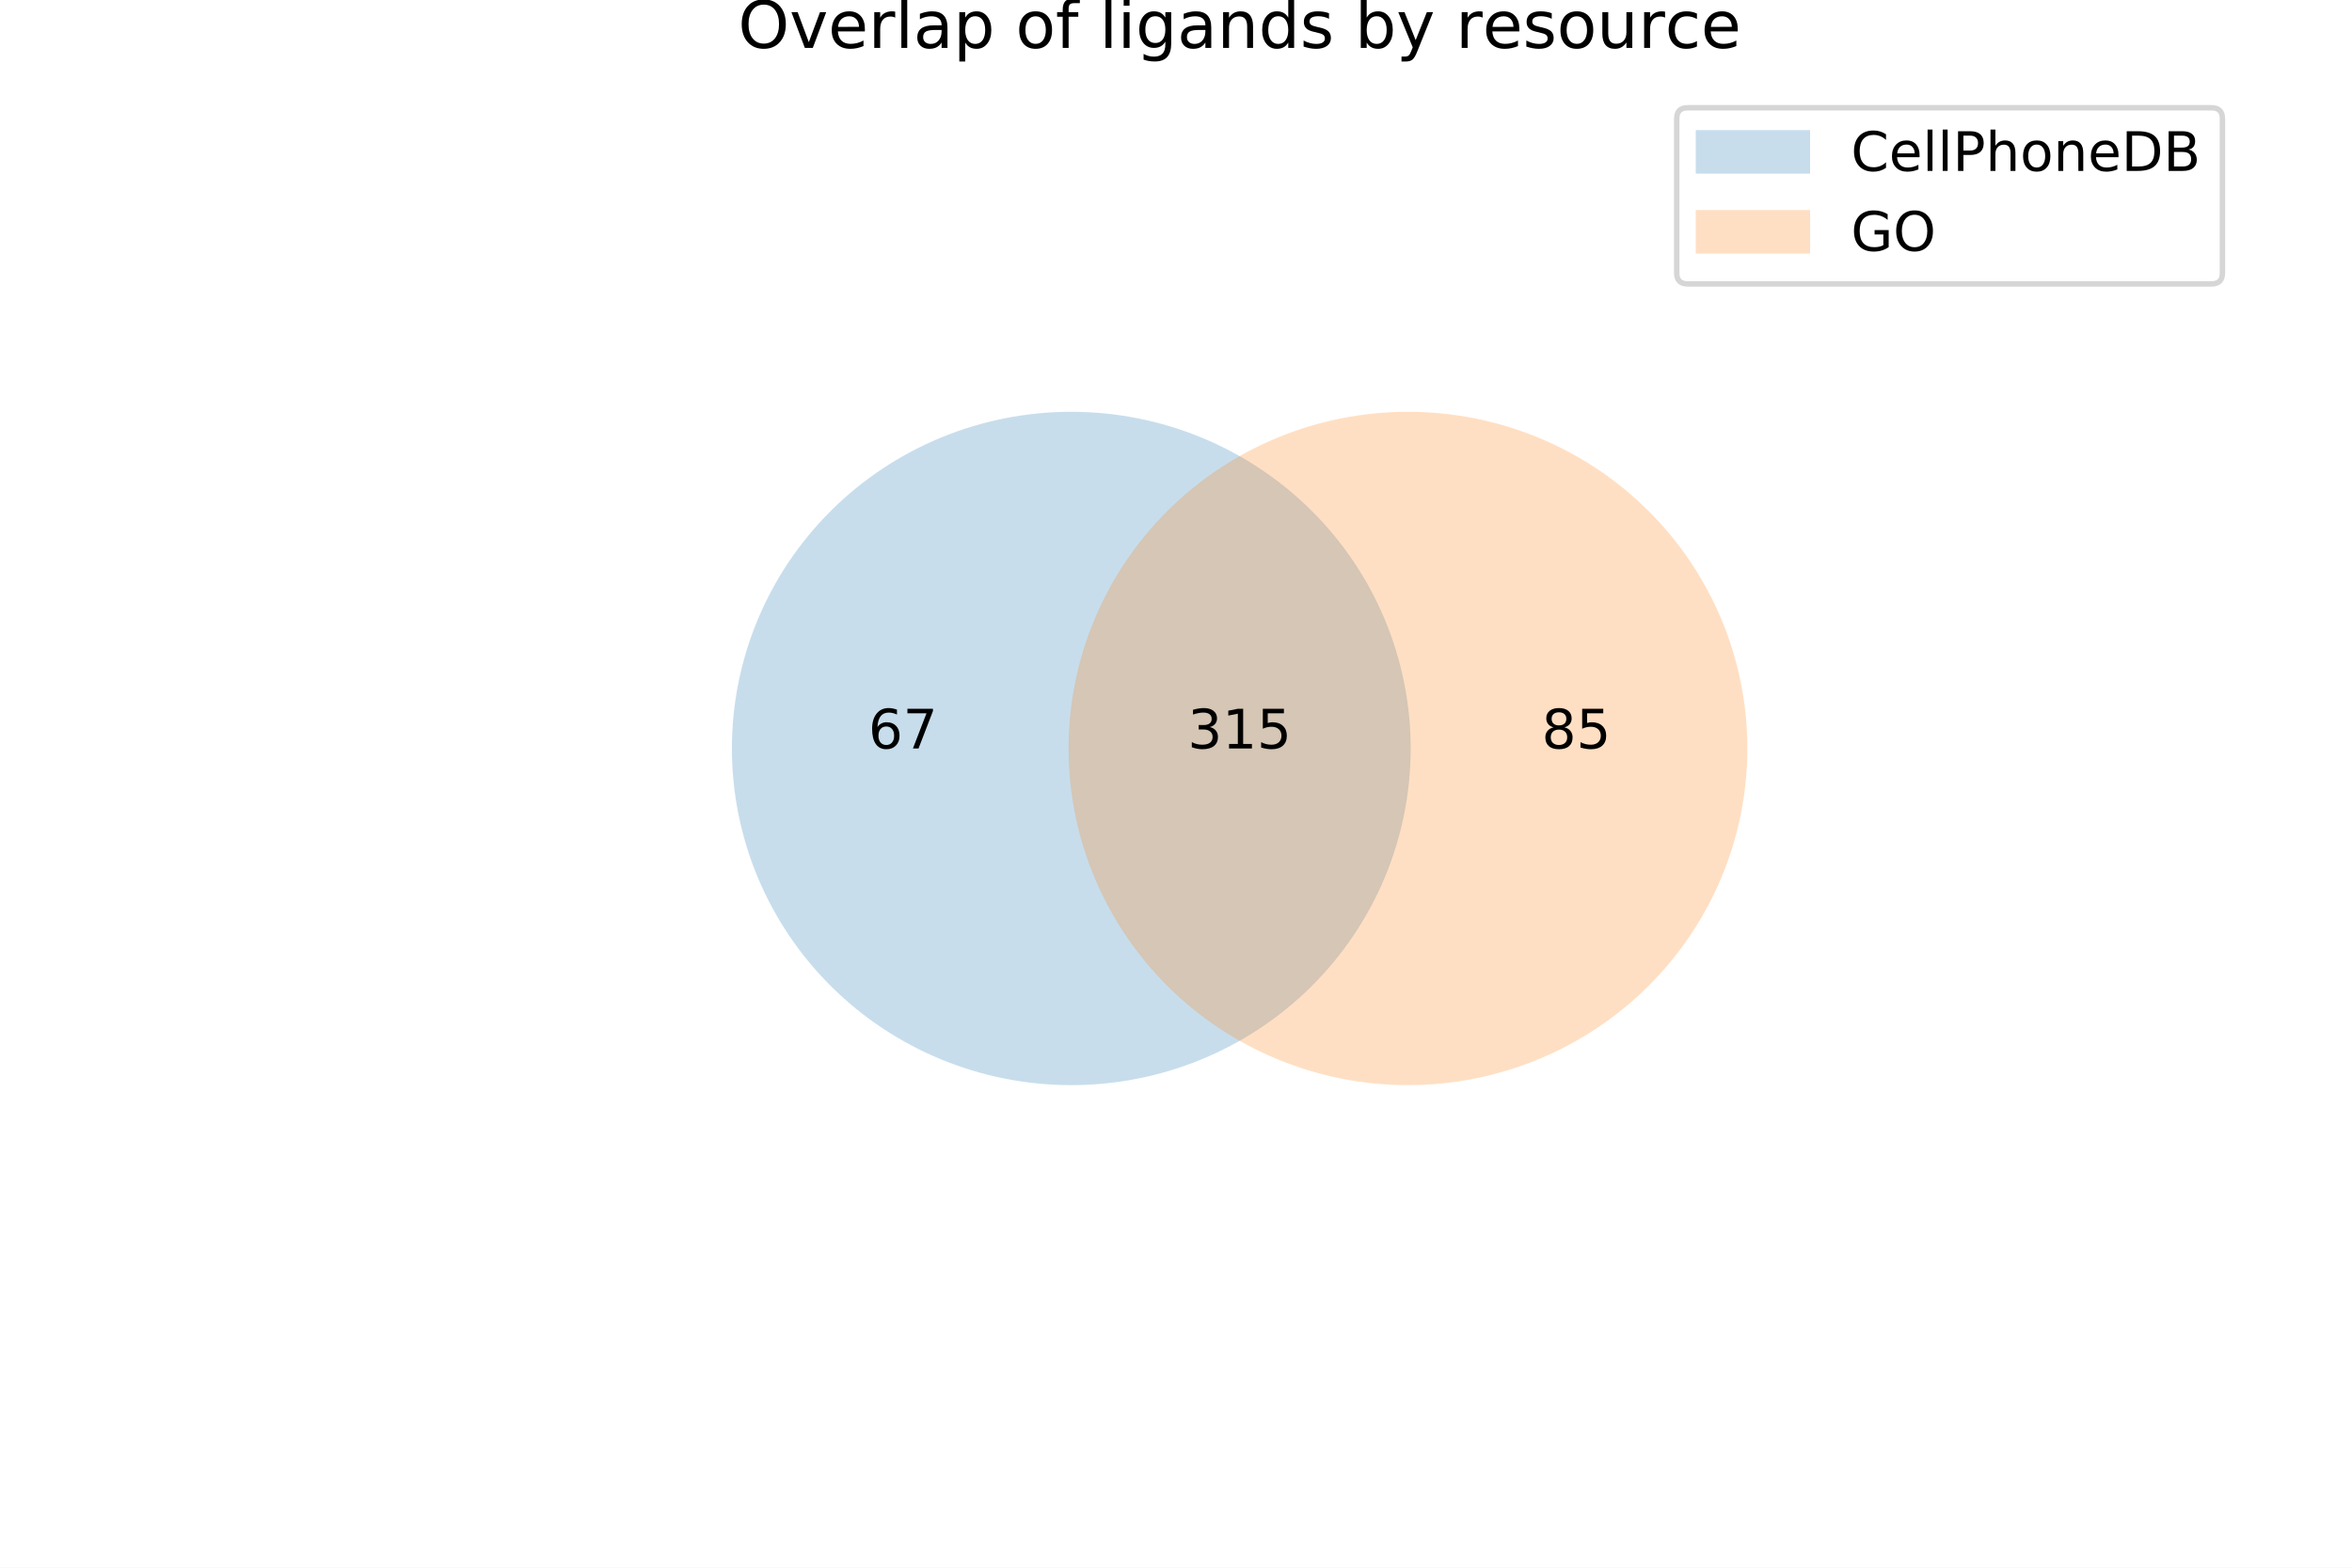
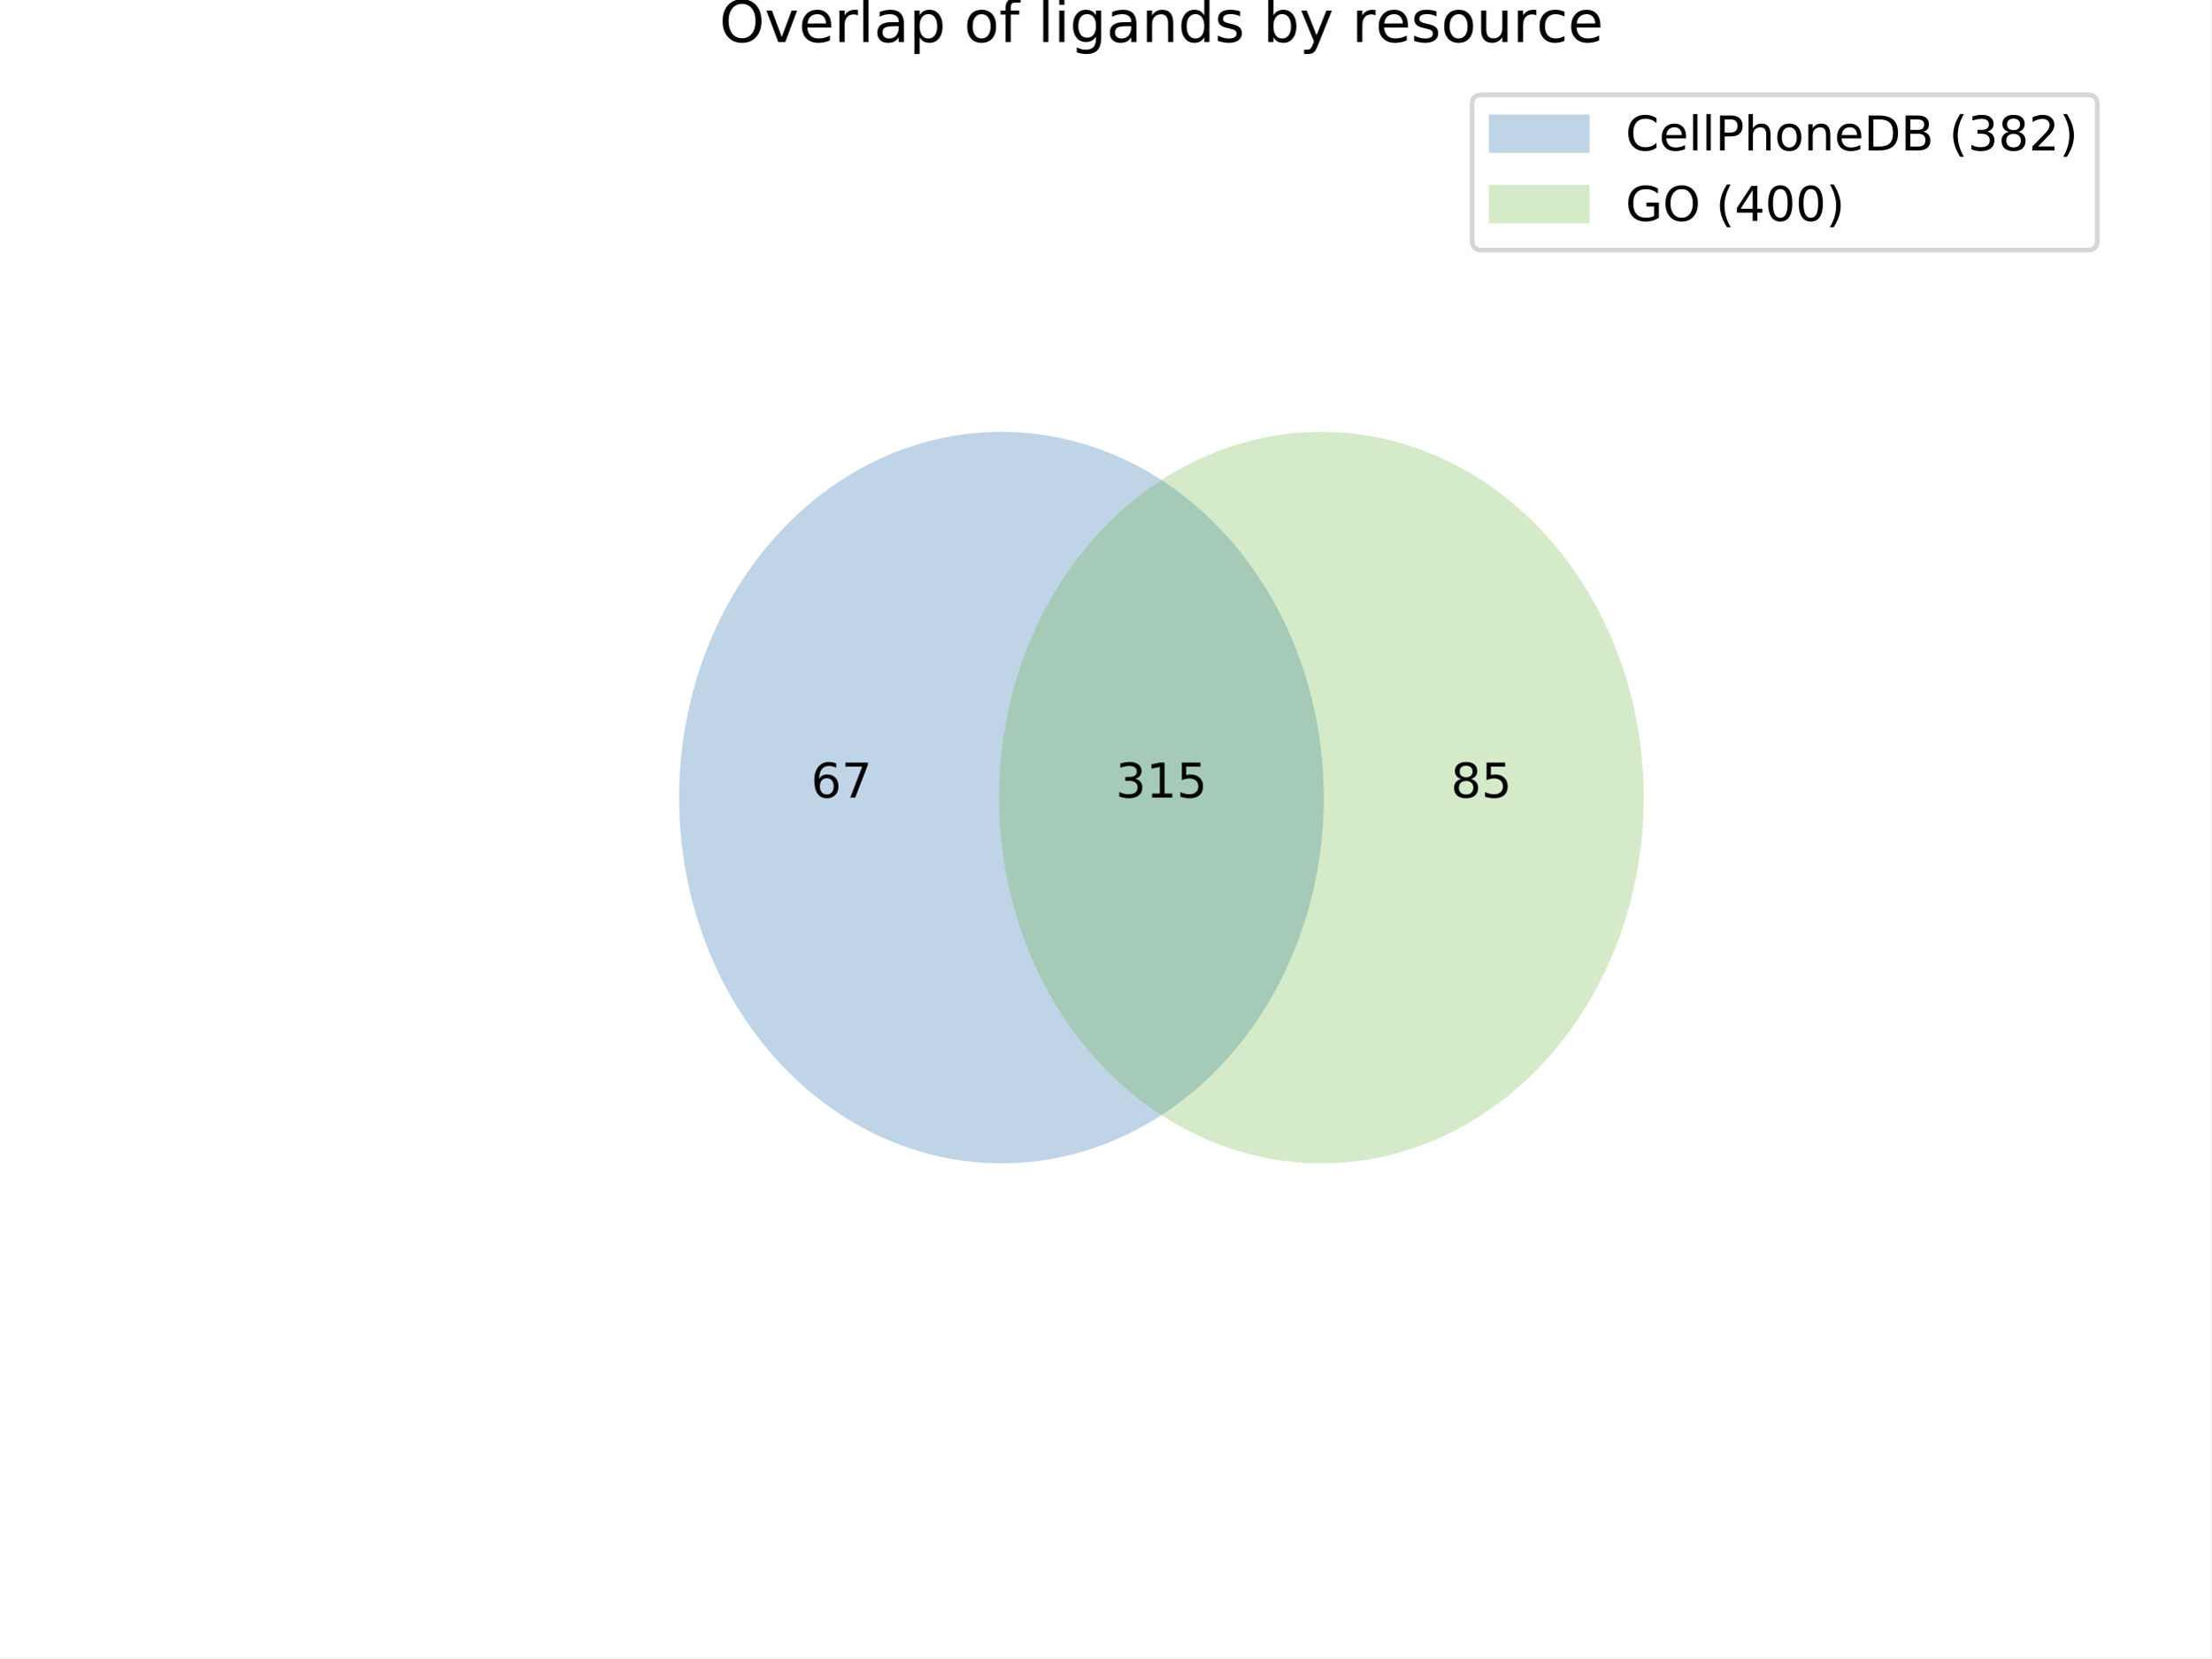
- <svg xmlns="http://www.w3.org/2000/svg" xmlns:xlink="http://www.w3.org/1999/xlink" height="288pt" version="1.1" viewBox="0 0 432 288" width="432pt">
+ <svg xmlns="http://www.w3.org/2000/svg" xmlns:xlink="http://www.w3.org/1999/xlink" height="345.6pt" version="1.1" viewBox="0 0 460.8 345.6" width="460.8pt">
  <defs>
    <style type="text/css">
*{stroke-linecap:butt;stroke-linejoin:round;}
  </style>
  </defs>
  <g id="figure_1">
    <g id="patch_1">
-       <path d="M 0 288  L 432 288  L 432 0  L 0 0  z " style="fill:#ffffff;" />
+       <path d="M 0 345.6  L 460.8 345.6  L 460.8 0  L 0 0  z " style="fill:#ffffff;" />
    </g>
    <g id="axes_1">
      <g id="patch_2">
-         <path clip-path="url(#p2af332fa64)" d="M 196.769 198.85  C 213.168 198.85 228.898 192.386 240.494 180.881  C 252.091 169.376 258.606 153.77 258.606 137.5  C 258.606 121.23 252.091 105.624 240.494 94.119  C 228.898 82.614 213.168 76.15 196.769 76.15  C 180.369 76.15 164.639 82.614 153.043 94.119  C 141.447 105.624 134.931 121.23 134.931 137.5  C 134.931 153.77 141.447 169.376 153.043 180.881  C 164.639 192.386 180.369 198.85 196.769 198.85  z " style="fill:#1f77b4;opacity:0.25;stroke:#1f77b4;stroke-linejoin:miter;" />
+         <path clip-path="url(#pdf058a17a3)" d="M 208.706 241.98  C 226.389 241.98 243.351 234 255.855 219.796  C 268.359 205.593 275.384 186.326 275.384 166.24  C 275.384 146.154 268.359 126.887 255.855 112.684  C 243.351 98.48 226.389 90.5 208.706 90.5  C 191.023 90.5 174.061 98.48 161.557 112.684  C 149.053 126.887 142.028 146.154 142.028 166.24  C 142.028 186.326 149.053 205.593 161.557 219.796  C 174.061 234 191.023 241.98 208.706 241.98  z " style="fill:#00549f;opacity:0.25;stroke:#00549f;stroke-linejoin:miter;" />
      </g>
      <g id="patch_3">
-         <path clip-path="url(#p2af332fa64)" d="M 258.606 198.85  C 275.006 198.85 290.736 192.386 302.332 180.881  C 313.928 169.376 320.444 153.77 320.444 137.5  C 320.444 121.23 313.928 105.624 302.332 94.119  C 290.736 82.614 275.006 76.15 258.606 76.15  C 242.207 76.15 226.477 82.614 214.881 94.119  C 203.284 105.624 196.769 121.23 196.769 137.5  C 196.769 153.77 203.284 169.376 214.881 180.881  C 226.477 192.386 242.207 198.85 258.606 198.85  z " style="fill:#ff7f0e;opacity:0.25;stroke:#ff7f0e;stroke-linejoin:miter;" />
+         <path clip-path="url(#pdf058a17a3)" d="M 275.384 241.98  C 293.067 241.98 310.029 234 322.533 219.796  C 335.037 205.593 342.062 186.326 342.062 166.24  C 342.062 146.154 335.037 126.887 322.533 112.684  C 310.029 98.48 293.067 90.5 275.384 90.5  C 257.701 90.5 240.739 98.48 228.235 112.684  C 215.731 126.887 208.706 146.154 208.706 166.24  C 208.706 186.326 215.731 205.593 228.235 219.796  C 240.739 234 257.701 241.98 275.384 241.98  z " style="fill:#57ab27;opacity:0.25;stroke:#57ab27;stroke-linejoin:miter;" />
      </g>
      <g id="text_1">
        <defs>
          <path d="M 33.016 40.375  Q 26.375 40.375 22.484 35.828  Q 18.609 31.297 18.609 23.391  Q 18.609 15.531 22.484 10.953  Q 26.375 6.391 33.016 6.391  Q 39.656 6.391 43.531 10.953  Q 47.406 15.531 47.406 23.391  Q 47.406 31.297 43.531 35.828  Q 39.656 40.375 33.016 40.375  z M 52.594 71.297  L 52.594 62.312  Q 48.875 64.062 45.094 64.984  Q 41.312 65.922 37.594 65.922  Q 27.828 65.922 22.672 59.328  Q 17.531 52.734 16.797 39.406  Q 19.672 43.656 24.016 45.922  Q 28.375 48.188 33.594 48.188  Q 44.578 48.188 50.953 41.516  Q 57.328 34.859 57.328 23.391  Q 57.328 12.156 50.688 5.359  Q 44.047 -1.422 33.016 -1.422  Q 20.359 -1.422 13.672 8.266  Q 6.984 17.969 6.984 36.375  Q 6.984 53.656 15.188 63.938  Q 23.391 74.219 37.203 74.219  Q 40.922 74.219 44.703 73.484  Q 48.484 72.75 52.594 71.297  z " id="DejaVuSans-54" />
          <path d="M 8.203 72.906  L 55.078 72.906  L 55.078 68.703  L 28.609 0  L 18.312 0  L 43.219 64.594  L 8.203 64.594  z " id="DejaVuSans-55" />
        </defs>
-         <g transform="translate(159.4875 137.5)scale(0.1 -0.1)">
+         <g transform="translate(169.0042 166.24)scale(0.1 -0.1)">
          <use xlink:href="#DejaVuSans-54" />
          <use x="63.623" xlink:href="#DejaVuSans-55" />
        </g>
      </g>
      <g id="text_2">
        <defs>
          <path d="M 31.781 34.625  Q 24.75 34.625 20.719 30.859  Q 16.703 27.094 16.703 20.516  Q 16.703 13.922 20.719 10.156  Q 24.75 6.391 31.781 6.391  Q 38.812 6.391 42.859 10.172  Q 46.922 13.969 46.922 20.516  Q 46.922 27.094 42.891 30.859  Q 38.875 34.625 31.781 34.625  z M 21.922 38.812  Q 15.578 40.375 12.031 44.719  Q 8.5 49.078 8.5 55.328  Q 8.5 64.062 14.719 69.141  Q 20.953 74.219 31.781 74.219  Q 42.672 74.219 48.875 69.141  Q 55.078 64.062 55.078 55.328  Q 55.078 49.078 51.531 44.719  Q 48 40.375 41.703 38.812  Q 48.828 37.156 52.797 32.312  Q 56.781 27.484 56.781 20.516  Q 56.781 9.906 50.312 4.234  Q 43.844 -1.422 31.781 -1.422  Q 19.734 -1.422 13.25 4.234  Q 6.781 9.906 6.781 20.516  Q 6.781 27.484 10.781 32.312  Q 14.797 37.156 21.922 38.812  z M 18.312 54.391  Q 18.312 48.734 21.844 45.562  Q 25.391 42.391 31.781 42.391  Q 38.141 42.391 41.719 45.562  Q 45.312 48.734 45.312 54.391  Q 45.312 60.062 41.719 63.234  Q 38.141 66.406 31.781 66.406  Q 25.391 66.406 21.844 63.234  Q 18.312 60.062 18.312 54.391  z " id="DejaVuSans-56" />
          <path d="M 10.797 72.906  L 49.516 72.906  L 49.516 64.594  L 19.828 64.594  L 19.828 46.734  Q 21.969 47.469 24.109 47.828  Q 26.266 48.188 28.422 48.188  Q 40.625 48.188 47.75 41.5  Q 54.891 34.812 54.891 23.391  Q 54.891 11.625 47.562 5.094  Q 40.234 -1.422 26.906 -1.422  Q 22.312 -1.422 17.547 -0.641  Q 12.797 0.141 7.719 1.703  L 7.719 11.625  Q 12.109 9.234 16.797 8.062  Q 21.484 6.891 26.703 6.891  Q 35.156 6.891 40.078 11.328  Q 45.016 15.766 45.016 23.391  Q 45.016 31 40.078 35.438  Q 35.156 39.891 26.703 39.891  Q 22.75 39.891 18.812 39.016  Q 14.891 38.141 10.797 36.281  z " id="DejaVuSans-53" />
        </defs>
-         <g transform="translate(283.1625 137.5)scale(0.1 -0.1)">
+         <g transform="translate(302.3608 166.24)scale(0.1 -0.1)">
          <use xlink:href="#DejaVuSans-56" />
          <use x="63.623" xlink:href="#DejaVuSans-53" />
        </g>
      </g>
      <g id="text_3">
        <defs>
          <path d="M 40.578 39.312  Q 47.656 37.797 51.625 33  Q 55.609 28.219 55.609 21.188  Q 55.609 10.406 48.188 4.484  Q 40.766 -1.422 27.094 -1.422  Q 22.516 -1.422 17.656 -0.516  Q 12.797 0.391 7.625 2.203  L 7.625 11.719  Q 11.719 9.328 16.594 8.109  Q 21.484 6.891 26.812 6.891  Q 36.078 6.891 40.938 10.547  Q 45.797 14.203 45.797 21.188  Q 45.797 27.641 41.281 31.266  Q 36.766 34.906 28.719 34.906  L 20.219 34.906  L 20.219 43.016  L 29.109 43.016  Q 36.375 43.016 40.234 45.922  Q 44.094 48.828 44.094 54.297  Q 44.094 59.906 40.109 62.906  Q 36.141 65.922 28.719 65.922  Q 24.656 65.922 20.016 65.031  Q 15.375 64.156 9.812 62.312  L 9.812 71.094  Q 15.438 72.656 20.344 73.438  Q 25.25 74.219 29.594 74.219  Q 40.828 74.219 47.359 69.109  Q 53.906 64.016 53.906 55.328  Q 53.906 49.266 50.438 45.094  Q 46.969 40.922 40.578 39.312  z " id="DejaVuSans-51" />
          <path d="M 12.406 8.297  L 28.516 8.297  L 28.516 63.922  L 10.984 60.406  L 10.984 69.391  L 28.422 72.906  L 38.281 72.906  L 38.281 8.297  L 54.391 8.297  L 54.391 0  L 12.406 0  z " id="DejaVuSans-49" />
        </defs>
-         <g transform="translate(218.1438 137.5)scale(0.1 -0.1)">
+         <g transform="translate(232.5012 166.24)scale(0.1 -0.1)">
          <use xlink:href="#DejaVuSans-51" />
          <use x="63.623" xlink:href="#DejaVuSans-49" />
          <use x="127.246" xlink:href="#DejaVuSans-53" />
        </g>
      </g>
      <g id="text_4">
        <defs>
          <path d="M 39.406 66.219  Q 28.656 66.219 22.328 58.203  Q 16.016 50.203 16.016 36.375  Q 16.016 22.609 22.328 14.594  Q 28.656 6.594 39.406 6.594  Q 50.141 6.594 56.422 14.594  Q 62.703 22.609 62.703 36.375  Q 62.703 50.203 56.422 58.203  Q 50.141 66.219 39.406 66.219  z M 39.406 74.219  Q 54.734 74.219 63.906 63.938  Q 73.094 53.656 73.094 36.375  Q 73.094 19.141 63.906 8.859  Q 54.734 -1.422 39.406 -1.422  Q 24.031 -1.422 14.812 8.828  Q 5.609 19.094 5.609 36.375  Q 5.609 53.656 14.812 63.938  Q 24.031 74.219 39.406 74.219  z " id="DejaVuSans-79" />
          <path d="M 2.984 54.688  L 12.5 54.688  L 29.594 8.797  L 46.688 54.688  L 56.203 54.688  L 35.688 0  L 23.484 0  z " id="DejaVuSans-118" />
          <path d="M 56.203 29.594  L 56.203 25.203  L 14.891 25.203  Q 15.484 15.922 20.484 11.062  Q 25.484 6.203 34.422 6.203  Q 39.594 6.203 44.453 7.469  Q 49.312 8.734 54.109 11.281  L 54.109 2.781  Q 49.266 0.734 44.188 -0.344  Q 39.109 -1.422 33.891 -1.422  Q 20.797 -1.422 13.156 6.188  Q 5.516 13.812 5.516 26.812  Q 5.516 40.234 12.766 48.109  Q 20.016 56 32.328 56  Q 43.359 56 49.781 48.891  Q 56.203 41.797 56.203 29.594  z M 47.219 32.234  Q 47.125 39.594 43.094 43.984  Q 39.062 48.391 32.422 48.391  Q 24.906 48.391 20.391 44.141  Q 15.875 39.891 15.188 32.172  z " id="DejaVuSans-101" />
          <path d="M 41.109 46.297  Q 39.594 47.172 37.812 47.578  Q 36.031 48 33.891 48  Q 26.266 48 22.188 43.047  Q 18.109 38.094 18.109 28.812  L 18.109 0  L 9.078 0  L 9.078 54.688  L 18.109 54.688  L 18.109 46.188  Q 20.953 51.172 25.484 53.578  Q 30.031 56 36.531 56  Q 37.453 56 38.578 55.875  Q 39.703 55.766 41.062 55.516  z " id="DejaVuSans-114" />
          <path d="M 9.422 75.984  L 18.406 75.984  L 18.406 0  L 9.422 0  z " id="DejaVuSans-108" />
          <path d="M 34.281 27.484  Q 23.391 27.484 19.188 25  Q 14.984 22.516 14.984 16.5  Q 14.984 11.719 18.141 8.906  Q 21.297 6.109 26.703 6.109  Q 34.188 6.109 38.703 11.406  Q 43.219 16.703 43.219 25.484  L 43.219 27.484  z M 52.203 31.203  L 52.203 0  L 43.219 0  L 43.219 8.297  Q 40.141 3.328 35.547 0.953  Q 30.953 -1.422 24.312 -1.422  Q 15.922 -1.422 10.953 3.297  Q 6 8.016 6 15.922  Q 6 25.141 12.172 29.828  Q 18.359 34.516 30.609 34.516  L 43.219 34.516  L 43.219 35.406  Q 43.219 41.609 39.141 45  Q 35.062 48.391 27.688 48.391  Q 23 48.391 18.547 47.266  Q 14.109 46.141 10.016 43.891  L 10.016 52.203  Q 14.938 54.109 19.578 55.047  Q 24.219 56 28.609 56  Q 40.484 56 46.344 49.844  Q 52.203 43.703 52.203 31.203  z " id="DejaVuSans-97" />
          <path d="M 18.109 8.203  L 18.109 -20.797  L 9.078 -20.797  L 9.078 54.688  L 18.109 54.688  L 18.109 46.391  Q 20.953 51.266 25.266 53.625  Q 29.594 56 35.594 56  Q 45.562 56 51.781 48.094  Q 58.016 40.188 58.016 27.297  Q 58.016 14.406 51.781 6.484  Q 45.562 -1.422 35.594 -1.422  Q 29.594 -1.422 25.266 0.953  Q 20.953 3.328 18.109 8.203  z M 48.688 27.297  Q 48.688 37.203 44.609 42.844  Q 40.531 48.484 33.406 48.484  Q 26.266 48.484 22.188 42.844  Q 18.109 37.203 18.109 27.297  Q 18.109 17.391 22.188 11.75  Q 26.266 6.109 33.406 6.109  Q 40.531 6.109 44.609 11.75  Q 48.688 17.391 48.688 27.297  z " id="DejaVuSans-112" />
          <path id="DejaVuSans-32" />
          <path d="M 30.609 48.391  Q 23.391 48.391 19.188 42.75  Q 14.984 37.109 14.984 27.297  Q 14.984 17.484 19.156 11.844  Q 23.344 6.203 30.609 6.203  Q 37.797 6.203 41.984 11.859  Q 46.188 17.531 46.188 27.297  Q 46.188 37.016 41.984 42.703  Q 37.797 48.391 30.609 48.391  z M 30.609 56  Q 42.328 56 49.016 48.375  Q 55.719 40.766 55.719 27.297  Q 55.719 13.875 49.016 6.219  Q 42.328 -1.422 30.609 -1.422  Q 18.844 -1.422 12.172 6.219  Q 5.516 13.875 5.516 27.297  Q 5.516 40.766 12.172 48.375  Q 18.844 56 30.609 56  z " id="DejaVuSans-111" />
          <path d="M 37.109 75.984  L 37.109 68.5  L 28.516 68.5  Q 23.688 68.5 21.797 66.547  Q 19.922 64.594 19.922 59.516  L 19.922 54.688  L 34.719 54.688  L 34.719 47.703  L 19.922 47.703  L 19.922 0  L 10.891 0  L 10.891 47.703  L 2.297 47.703  L 2.297 54.688  L 10.891 54.688  L 10.891 58.5  Q 10.891 67.625 15.141 71.797  Q 19.391 75.984 28.609 75.984  z " id="DejaVuSans-102" />
          <path d="M 9.422 54.688  L 18.406 54.688  L 18.406 0  L 9.422 0  z M 9.422 75.984  L 18.406 75.984  L 18.406 64.594  L 9.422 64.594  z " id="DejaVuSans-105" />
          <path d="M 45.406 27.984  Q 45.406 37.75 41.375 43.109  Q 37.359 48.484 30.078 48.484  Q 22.859 48.484 18.828 43.109  Q 14.797 37.75 14.797 27.984  Q 14.797 18.266 18.828 12.891  Q 22.859 7.516 30.078 7.516  Q 37.359 7.516 41.375 12.891  Q 45.406 18.266 45.406 27.984  z M 54.391 6.781  Q 54.391 -7.172 48.188 -13.984  Q 42 -20.797 29.203 -20.797  Q 24.469 -20.797 20.266 -20.094  Q 16.062 -19.391 12.109 -17.922  L 12.109 -9.188  Q 16.062 -11.328 19.922 -12.344  Q 23.781 -13.375 27.781 -13.375  Q 36.625 -13.375 41.016 -8.766  Q 45.406 -4.156 45.406 5.172  L 45.406 9.625  Q 42.625 4.781 38.281 2.391  Q 33.938 0 27.875 0  Q 17.828 0 11.672 7.656  Q 5.516 15.328 5.516 27.984  Q 5.516 40.672 11.672 48.328  Q 17.828 56 27.875 56  Q 33.938 56 38.281 53.609  Q 42.625 51.219 45.406 46.391  L 45.406 54.688  L 54.391 54.688  z " id="DejaVuSans-103" />
          <path d="M 54.891 33.016  L 54.891 0  L 45.906 0  L 45.906 32.719  Q 45.906 40.484 42.875 44.328  Q 39.844 48.188 33.797 48.188  Q 26.516 48.188 22.312 43.547  Q 18.109 38.922 18.109 30.906  L 18.109 0  L 9.078 0  L 9.078 54.688  L 18.109 54.688  L 18.109 46.188  Q 21.344 51.125 25.703 53.562  Q 30.078 56 35.797 56  Q 45.219 56 50.047 50.172  Q 54.891 44.344 54.891 33.016  z " id="DejaVuSans-110" />
          <path d="M 45.406 46.391  L 45.406 75.984  L 54.391 75.984  L 54.391 0  L 45.406 0  L 45.406 8.203  Q 42.578 3.328 38.25 0.953  Q 33.938 -1.422 27.875 -1.422  Q 17.969 -1.422 11.734 6.484  Q 5.516 14.406 5.516 27.297  Q 5.516 40.188 11.734 48.094  Q 17.969 56 27.875 56  Q 33.938 56 38.25 53.625  Q 42.578 51.266 45.406 46.391  z M 14.797 27.297  Q 14.797 17.391 18.875 11.75  Q 22.953 6.109 30.078 6.109  Q 37.203 6.109 41.297 11.75  Q 45.406 17.391 45.406 27.297  Q 45.406 37.203 41.297 42.844  Q 37.203 48.484 30.078 48.484  Q 22.953 48.484 18.875 42.844  Q 14.797 37.203 14.797 27.297  z " id="DejaVuSans-100" />
          <path d="M 44.281 53.078  L 44.281 44.578  Q 40.484 46.531 36.375 47.5  Q 32.281 48.484 27.875 48.484  Q 21.188 48.484 17.844 46.438  Q 14.5 44.391 14.5 40.281  Q 14.5 37.156 16.891 35.375  Q 19.281 33.594 26.516 31.984  L 29.594 31.297  Q 39.156 29.25 43.188 25.516  Q 47.219 21.781 47.219 15.094  Q 47.219 7.469 41.188 3.016  Q 35.156 -1.422 24.609 -1.422  Q 20.219 -1.422 15.453 -0.562  Q 10.688 0.297 5.422 2  L 5.422 11.281  Q 10.406 8.688 15.234 7.391  Q 20.062 6.109 24.812 6.109  Q 31.156 6.109 34.562 8.281  Q 37.984 10.453 37.984 14.406  Q 37.984 18.062 35.516 20.016  Q 33.062 21.969 24.703 23.781  L 21.578 24.516  Q 13.234 26.266 9.516 29.906  Q 5.812 33.547 5.812 39.891  Q 5.812 47.609 11.281 51.797  Q 16.75 56 26.812 56  Q 31.781 56 36.172 55.266  Q 40.578 54.547 44.281 53.078  z " id="DejaVuSans-115" />
          <path d="M 48.688 27.297  Q 48.688 37.203 44.609 42.844  Q 40.531 48.484 33.406 48.484  Q 26.266 48.484 22.188 42.844  Q 18.109 37.203 18.109 27.297  Q 18.109 17.391 22.188 11.75  Q 26.266 6.109 33.406 6.109  Q 40.531 6.109 44.609 11.75  Q 48.688 17.391 48.688 27.297  z M 18.109 46.391  Q 20.953 51.266 25.266 53.625  Q 29.594 56 35.594 56  Q 45.562 56 51.781 48.094  Q 58.016 40.188 58.016 27.297  Q 58.016 14.406 51.781 6.484  Q 45.562 -1.422 35.594 -1.422  Q 29.594 -1.422 25.266 0.953  Q 20.953 3.328 18.109 8.203  L 18.109 0  L 9.078 0  L 9.078 75.984  L 18.109 75.984  z " id="DejaVuSans-98" />
          <path d="M 32.172 -5.078  Q 28.375 -14.844 24.75 -17.812  Q 21.141 -20.797 15.094 -20.797  L 7.906 -20.797  L 7.906 -13.281  L 13.188 -13.281  Q 16.891 -13.281 18.938 -11.516  Q 21 -9.766 23.484 -3.219  L 25.094 0.875  L 2.984 54.688  L 12.5 54.688  L 29.594 11.922  L 46.688 54.688  L 56.203 54.688  z " id="DejaVuSans-121" />
          <path d="M 8.5 21.578  L 8.5 54.688  L 17.484 54.688  L 17.484 21.922  Q 17.484 14.156 20.5 10.266  Q 23.531 6.391 29.594 6.391  Q 36.859 6.391 41.078 11.031  Q 45.312 15.672 45.312 23.688  L 45.312 54.688  L 54.297 54.688  L 54.297 0  L 45.312 0  L 45.312 8.406  Q 42.047 3.422 37.719 1  Q 33.406 -1.422 27.688 -1.422  Q 18.266 -1.422 13.375 4.438  Q 8.5 10.297 8.5 21.578  z M 31.109 56  z " id="DejaVuSans-117" />
          <path d="M 48.781 52.594  L 48.781 44.188  Q 44.969 46.297 41.141 47.344  Q 37.312 48.391 33.406 48.391  Q 24.656 48.391 19.812 42.844  Q 14.984 37.312 14.984 27.297  Q 14.984 17.281 19.812 11.734  Q 24.656 6.203 33.406 6.203  Q 37.312 6.203 41.141 7.25  Q 44.969 8.297 48.781 10.406  L 48.781 2.094  Q 45.016 0.344 40.984 -0.531  Q 36.969 -1.422 32.422 -1.422  Q 20.062 -1.422 12.781 6.344  Q 5.516 14.109 5.516 27.297  Q 5.516 40.672 12.859 48.328  Q 20.219 56 33.016 56  Q 37.156 56 41.109 55.141  Q 45.062 54.297 48.781 52.594  z " id="DejaVuSans-99" />
        </defs>
-         <g transform="translate(135.5622 8.8)scale(0.12 -0.12)">
+         <g transform="translate(149.9197 8.76)scale(0.12 -0.12)">
          <use xlink:href="#DejaVuSans-79" />
          <use x="78.711" xlink:href="#DejaVuSans-118" />
          <use x="137.891" xlink:href="#DejaVuSans-101" />
          <use x="199.414" xlink:href="#DejaVuSans-114" />
          <use x="240.527" xlink:href="#DejaVuSans-108" />
          <use x="268.311" xlink:href="#DejaVuSans-97" />
          <use x="329.59" xlink:href="#DejaVuSans-112" />
          <use x="393.066" xlink:href="#DejaVuSans-32" />
          <use x="424.854" xlink:href="#DejaVuSans-111" />
          <use x="486.035" xlink:href="#DejaVuSans-102" />
          <use x="521.24" xlink:href="#DejaVuSans-32" />
          <use x="553.027" xlink:href="#DejaVuSans-108" />
          <use x="580.811" xlink:href="#DejaVuSans-105" />
          <use x="608.594" xlink:href="#DejaVuSans-103" />
          <use x="672.07" xlink:href="#DejaVuSans-97" />
          <use x="733.35" xlink:href="#DejaVuSans-110" />
          <use x="796.729" xlink:href="#DejaVuSans-100" />
          <use x="860.205" xlink:href="#DejaVuSans-115" />
          <use x="912.305" xlink:href="#DejaVuSans-32" />
          <use x="944.092" xlink:href="#DejaVuSans-98" />
          <use x="1007.568" xlink:href="#DejaVuSans-121" />
          <use x="1066.748" xlink:href="#DejaVuSans-32" />
          <use x="1098.535" xlink:href="#DejaVuSans-114" />
          <use x="1139.617" xlink:href="#DejaVuSans-101" />
          <use x="1201.141" xlink:href="#DejaVuSans-115" />
          <use x="1253.24" xlink:href="#DejaVuSans-111" />
          <use x="1314.422" xlink:href="#DejaVuSans-117" />
          <use x="1377.801" xlink:href="#DejaVuSans-114" />
          <use x="1418.883" xlink:href="#DejaVuSans-99" />
          <use x="1473.863" xlink:href="#DejaVuSans-101" />
        </g>
      </g>
      <g id="legend_1">
        <g id="patch_4">
-           <path d="M 309.97 52.156  L 406.2 52.156  Q 408.2 52.156 408.2 50.156  L 408.2 21.8  Q 408.2 19.8 406.2 19.8  L 309.97 19.8  Q 307.97 19.8 307.97 21.8  L 307.97 50.156  Q 307.97 52.156 309.97 52.156  z " style="fill:#ffffff;opacity:0.8;stroke:#cccccc;stroke-linejoin:miter;" />
+           <path d="M 308.782 52.116  L 435.08 52.116  Q 437.08 52.116 437.08 50.116  L 437.08 21.76  Q 437.08 19.76 435.08 19.76  L 308.782 19.76  Q 306.782 19.76 306.782 21.76  L 306.782 50.116  Q 306.782 52.116 308.782 52.116  z " style="fill:#ffffff;opacity:0.8;stroke:#cccccc;stroke-linejoin:miter;" />
        </g>
        <g id="patch_5">
-           <path d="M 311.97 31.398  L 331.97 31.398  L 331.97 24.398  L 311.97 24.398  z " style="fill:#1f77b4;opacity:0.25;stroke:#1f77b4;stroke-linejoin:miter;" />
+           <path d="M 310.782 31.358  L 330.782 31.358  L 330.782 24.358  L 310.782 24.358  z " style="fill:#00549f;opacity:0.25;stroke:#00549f;stroke-linejoin:miter;" />
        </g>
        <g id="text_5">
          <defs>
            <path d="M 64.406 67.281  L 64.406 56.891  Q 59.422 61.531 53.781 63.812  Q 48.141 66.109 41.797 66.109  Q 29.297 66.109 22.656 58.469  Q 16.016 50.828 16.016 36.375  Q 16.016 21.969 22.656 14.328  Q 29.297 6.688 41.797 6.688  Q 48.141 6.688 53.781 8.984  Q 59.422 11.281 64.406 15.922  L 64.406 5.609  Q 59.234 2.094 53.438 0.328  Q 47.656 -1.422 41.219 -1.422  Q 24.656 -1.422 15.125 8.703  Q 5.609 18.844 5.609 36.375  Q 5.609 53.953 15.125 64.078  Q 24.656 74.219 41.219 74.219  Q 47.75 74.219 53.531 72.484  Q 59.328 70.75 64.406 67.281  z " id="DejaVuSans-67" />
            <path d="M 19.672 64.797  L 19.672 37.406  L 32.078 37.406  Q 38.969 37.406 42.719 40.969  Q 46.484 44.531 46.484 51.125  Q 46.484 57.672 42.719 61.234  Q 38.969 64.797 32.078 64.797  z M 9.812 72.906  L 32.078 72.906  Q 44.344 72.906 50.609 67.359  Q 56.891 61.812 56.891 51.125  Q 56.891 40.328 50.609 34.812  Q 44.344 29.297 32.078 29.297  L 19.672 29.297  L 19.672 0  L 9.812 0  z " id="DejaVuSans-80" />
            <path d="M 54.891 33.016  L 54.891 0  L 45.906 0  L 45.906 32.719  Q 45.906 40.484 42.875 44.328  Q 39.844 48.188 33.797 48.188  Q 26.516 48.188 22.312 43.547  Q 18.109 38.922 18.109 30.906  L 18.109 0  L 9.078 0  L 9.078 75.984  L 18.109 75.984  L 18.109 46.188  Q 21.344 51.125 25.703 53.562  Q 30.078 56 35.797 56  Q 45.219 56 50.047 50.172  Q 54.891 44.344 54.891 33.016  z " id="DejaVuSans-104" />
            <path d="M 19.672 64.797  L 19.672 8.109  L 31.594 8.109  Q 46.688 8.109 53.688 14.938  Q 60.688 21.781 60.688 36.531  Q 60.688 51.172 53.688 57.984  Q 46.688 64.797 31.594 64.797  z M 9.812 72.906  L 30.078 72.906  Q 51.266 72.906 61.172 64.094  Q 71.094 55.281 71.094 36.531  Q 71.094 17.672 61.125 8.828  Q 51.172 0 30.078 0  L 9.812 0  z " id="DejaVuSans-68" />
            <path d="M 19.672 34.812  L 19.672 8.109  L 35.5 8.109  Q 43.453 8.109 47.281 11.406  Q 51.125 14.703 51.125 21.484  Q 51.125 28.328 47.281 31.562  Q 43.453 34.812 35.5 34.812  z M 19.672 64.797  L 19.672 42.828  L 34.281 42.828  Q 41.5 42.828 45.031 45.531  Q 48.578 48.25 48.578 53.812  Q 48.578 59.328 45.031 62.062  Q 41.5 64.797 34.281 64.797  z M 9.812 72.906  L 35.016 72.906  Q 46.297 72.906 52.391 68.219  Q 58.5 63.531 58.5 54.891  Q 58.5 48.188 55.375 44.234  Q 52.25 40.281 46.188 39.312  Q 53.469 37.75 57.5 32.781  Q 61.531 27.828 61.531 20.406  Q 61.531 10.641 54.891 5.312  Q 48.25 0 35.984 0  L 9.812 0  z " id="DejaVuSans-66" />
+             <path d="M 31 75.875  Q 24.469 64.656 21.281 53.656  Q 18.109 42.672 18.109 31.391  Q 18.109 20.125 21.312 9.062  Q 24.516 -2 31 -13.188  L 23.188 -13.188  Q 15.875 -1.703 12.234 9.375  Q 8.594 20.453 8.594 31.391  Q 8.594 42.281 12.203 53.312  Q 15.828 64.359 23.188 75.875  z " id="DejaVuSans-40" />
+             <path d="M 19.188 8.297  L 53.609 8.297  L 53.609 0  L 7.328 0  L 7.328 8.297  Q 12.938 14.109 22.625 23.891  Q 32.328 33.688 34.812 36.531  Q 39.547 41.844 41.422 45.531  Q 43.312 49.219 43.312 52.781  Q 43.312 58.594 39.234 62.25  Q 35.156 65.922 28.609 65.922  Q 23.969 65.922 18.812 64.312  Q 13.672 62.703 7.812 59.422  L 7.812 69.391  Q 13.766 71.781 18.938 73  Q 24.125 74.219 28.422 74.219  Q 39.75 74.219 46.484 68.547  Q 53.219 62.891 53.219 53.422  Q 53.219 48.922 51.531 44.891  Q 49.859 40.875 45.406 35.406  Q 44.188 33.984 37.641 27.219  Q 31.109 20.453 19.188 8.297  z " id="DejaVuSans-50" />
+             <path d="M 8.016 75.875  L 15.828 75.875  Q 23.141 64.359 26.781 53.312  Q 30.422 42.281 30.422 31.391  Q 30.422 20.453 26.781 9.375  Q 23.141 -1.703 15.828 -13.188  L 8.016 -13.188  Q 14.5 -2 17.703 9.062  Q 20.906 20.125 20.906 31.391  Q 20.906 42.672 17.703 53.656  Q 14.5 64.656 8.016 75.875  z " id="DejaVuSans-41" />
          </defs>
-           <g transform="translate(339.9703 31.39844)scale(0.1 -0.1)">
+           <g transform="translate(338.7816 31.35844)scale(0.1 -0.1)">
            <use xlink:href="#DejaVuSans-67" />
            <use x="69.824" xlink:href="#DejaVuSans-101" />
            <use x="131.348" xlink:href="#DejaVuSans-108" />
            <use x="159.131" xlink:href="#DejaVuSans-108" />
            <use x="186.914" xlink:href="#DejaVuSans-80" />
            <use x="247.217" xlink:href="#DejaVuSans-104" />
            <use x="310.596" xlink:href="#DejaVuSans-111" />
            <use x="371.777" xlink:href="#DejaVuSans-110" />
            <use x="435.156" xlink:href="#DejaVuSans-101" />
            <use x="496.68" xlink:href="#DejaVuSans-68" />
            <use x="573.682" xlink:href="#DejaVuSans-66" />
+             <use x="642.285" xlink:href="#DejaVuSans-32" />
+             <use x="674.072" xlink:href="#DejaVuSans-40" />
+             <use x="713.086" xlink:href="#DejaVuSans-51" />
+             <use x="776.709" xlink:href="#DejaVuSans-56" />
+             <use x="840.332" xlink:href="#DejaVuSans-50" />
+             <use x="903.955" xlink:href="#DejaVuSans-41" />
          </g>
        </g>
        <g id="patch_6">
-           <path d="M 311.97 46.077  L 331.97 46.077  L 331.97 39.077  L 311.97 39.077  z " style="fill:#ff7f0e;opacity:0.25;stroke:#ff7f0e;stroke-linejoin:miter;" />
+           <path d="M 310.782 46.037  L 330.782 46.037  L 330.782 39.037  L 310.782 39.037  z " style="fill:#57ab27;opacity:0.25;stroke:#57ab27;stroke-linejoin:miter;" />
        </g>
        <g id="text_6">
          <defs>
            <path d="M 59.516 10.406  L 59.516 29.984  L 43.406 29.984  L 43.406 38.094  L 69.281 38.094  L 69.281 6.781  Q 63.578 2.734 56.688 0.656  Q 49.812 -1.422 42 -1.422  Q 24.906 -1.422 15.25 8.562  Q 5.609 18.562 5.609 36.375  Q 5.609 54.25 15.25 64.234  Q 24.906 74.219 42 74.219  Q 49.125 74.219 55.547 72.453  Q 61.969 70.703 67.391 67.281  L 67.391 56.781  Q 61.922 61.422 55.766 63.766  Q 49.609 66.109 42.828 66.109  Q 29.438 66.109 22.719 58.641  Q 16.016 51.172 16.016 36.375  Q 16.016 21.625 22.719 14.156  Q 29.438 6.688 42.828 6.688  Q 48.047 6.688 52.141 7.594  Q 56.25 8.5 59.516 10.406  z " id="DejaVuSans-71" />
+             <path d="M 37.797 64.312  L 12.891 25.391  L 37.797 25.391  z M 35.203 72.906  L 47.609 72.906  L 47.609 25.391  L 58.016 25.391  L 58.016 17.188  L 47.609 17.188  L 47.609 0  L 37.797 0  L 37.797 17.188  L 4.891 17.188  L 4.891 26.703  z " id="DejaVuSans-52" />
+             <path d="M 31.781 66.406  Q 24.172 66.406 20.328 58.906  Q 16.5 51.422 16.5 36.375  Q 16.5 21.391 20.328 13.891  Q 24.172 6.391 31.781 6.391  Q 39.453 6.391 43.281 13.891  Q 47.125 21.391 47.125 36.375  Q 47.125 51.422 43.281 58.906  Q 39.453 66.406 31.781 66.406  z M 31.781 74.219  Q 44.047 74.219 50.516 64.516  Q 56.984 54.828 56.984 36.375  Q 56.984 17.969 50.516 8.266  Q 44.047 -1.422 31.781 -1.422  Q 19.531 -1.422 13.062 8.266  Q 6.594 17.969 6.594 36.375  Q 6.594 54.828 13.062 64.516  Q 19.531 74.219 31.781 74.219  z " id="DejaVuSans-48" />
          </defs>
-           <g transform="translate(339.9703 46.07656)scale(0.1 -0.1)">
+           <g transform="translate(338.7816 46.03656)scale(0.1 -0.1)">
            <use xlink:href="#DejaVuSans-71" />
            <use x="77.49" xlink:href="#DejaVuSans-79" />
+             <use x="156.201" xlink:href="#DejaVuSans-32" />
+             <use x="187.988" xlink:href="#DejaVuSans-40" />
+             <use x="227.002" xlink:href="#DejaVuSans-52" />
+             <use x="290.625" xlink:href="#DejaVuSans-48" />
+             <use x="354.248" xlink:href="#DejaVuSans-48" />
+             <use x="417.871" xlink:href="#DejaVuSans-41" />
          </g>
        </g>
      </g>
    </g>
  </g>
  <defs>
-     <clipPath id="p2af332fa64">
-       <rect height="245.4" width="371.025" x="42.175" y="14.8" />
+     <clipPath id="pdf058a17a3">
+       <rect height="302.96" width="400.07" x="42.01" y="14.76" />
    </clipPath>
  </defs>
</svg>
